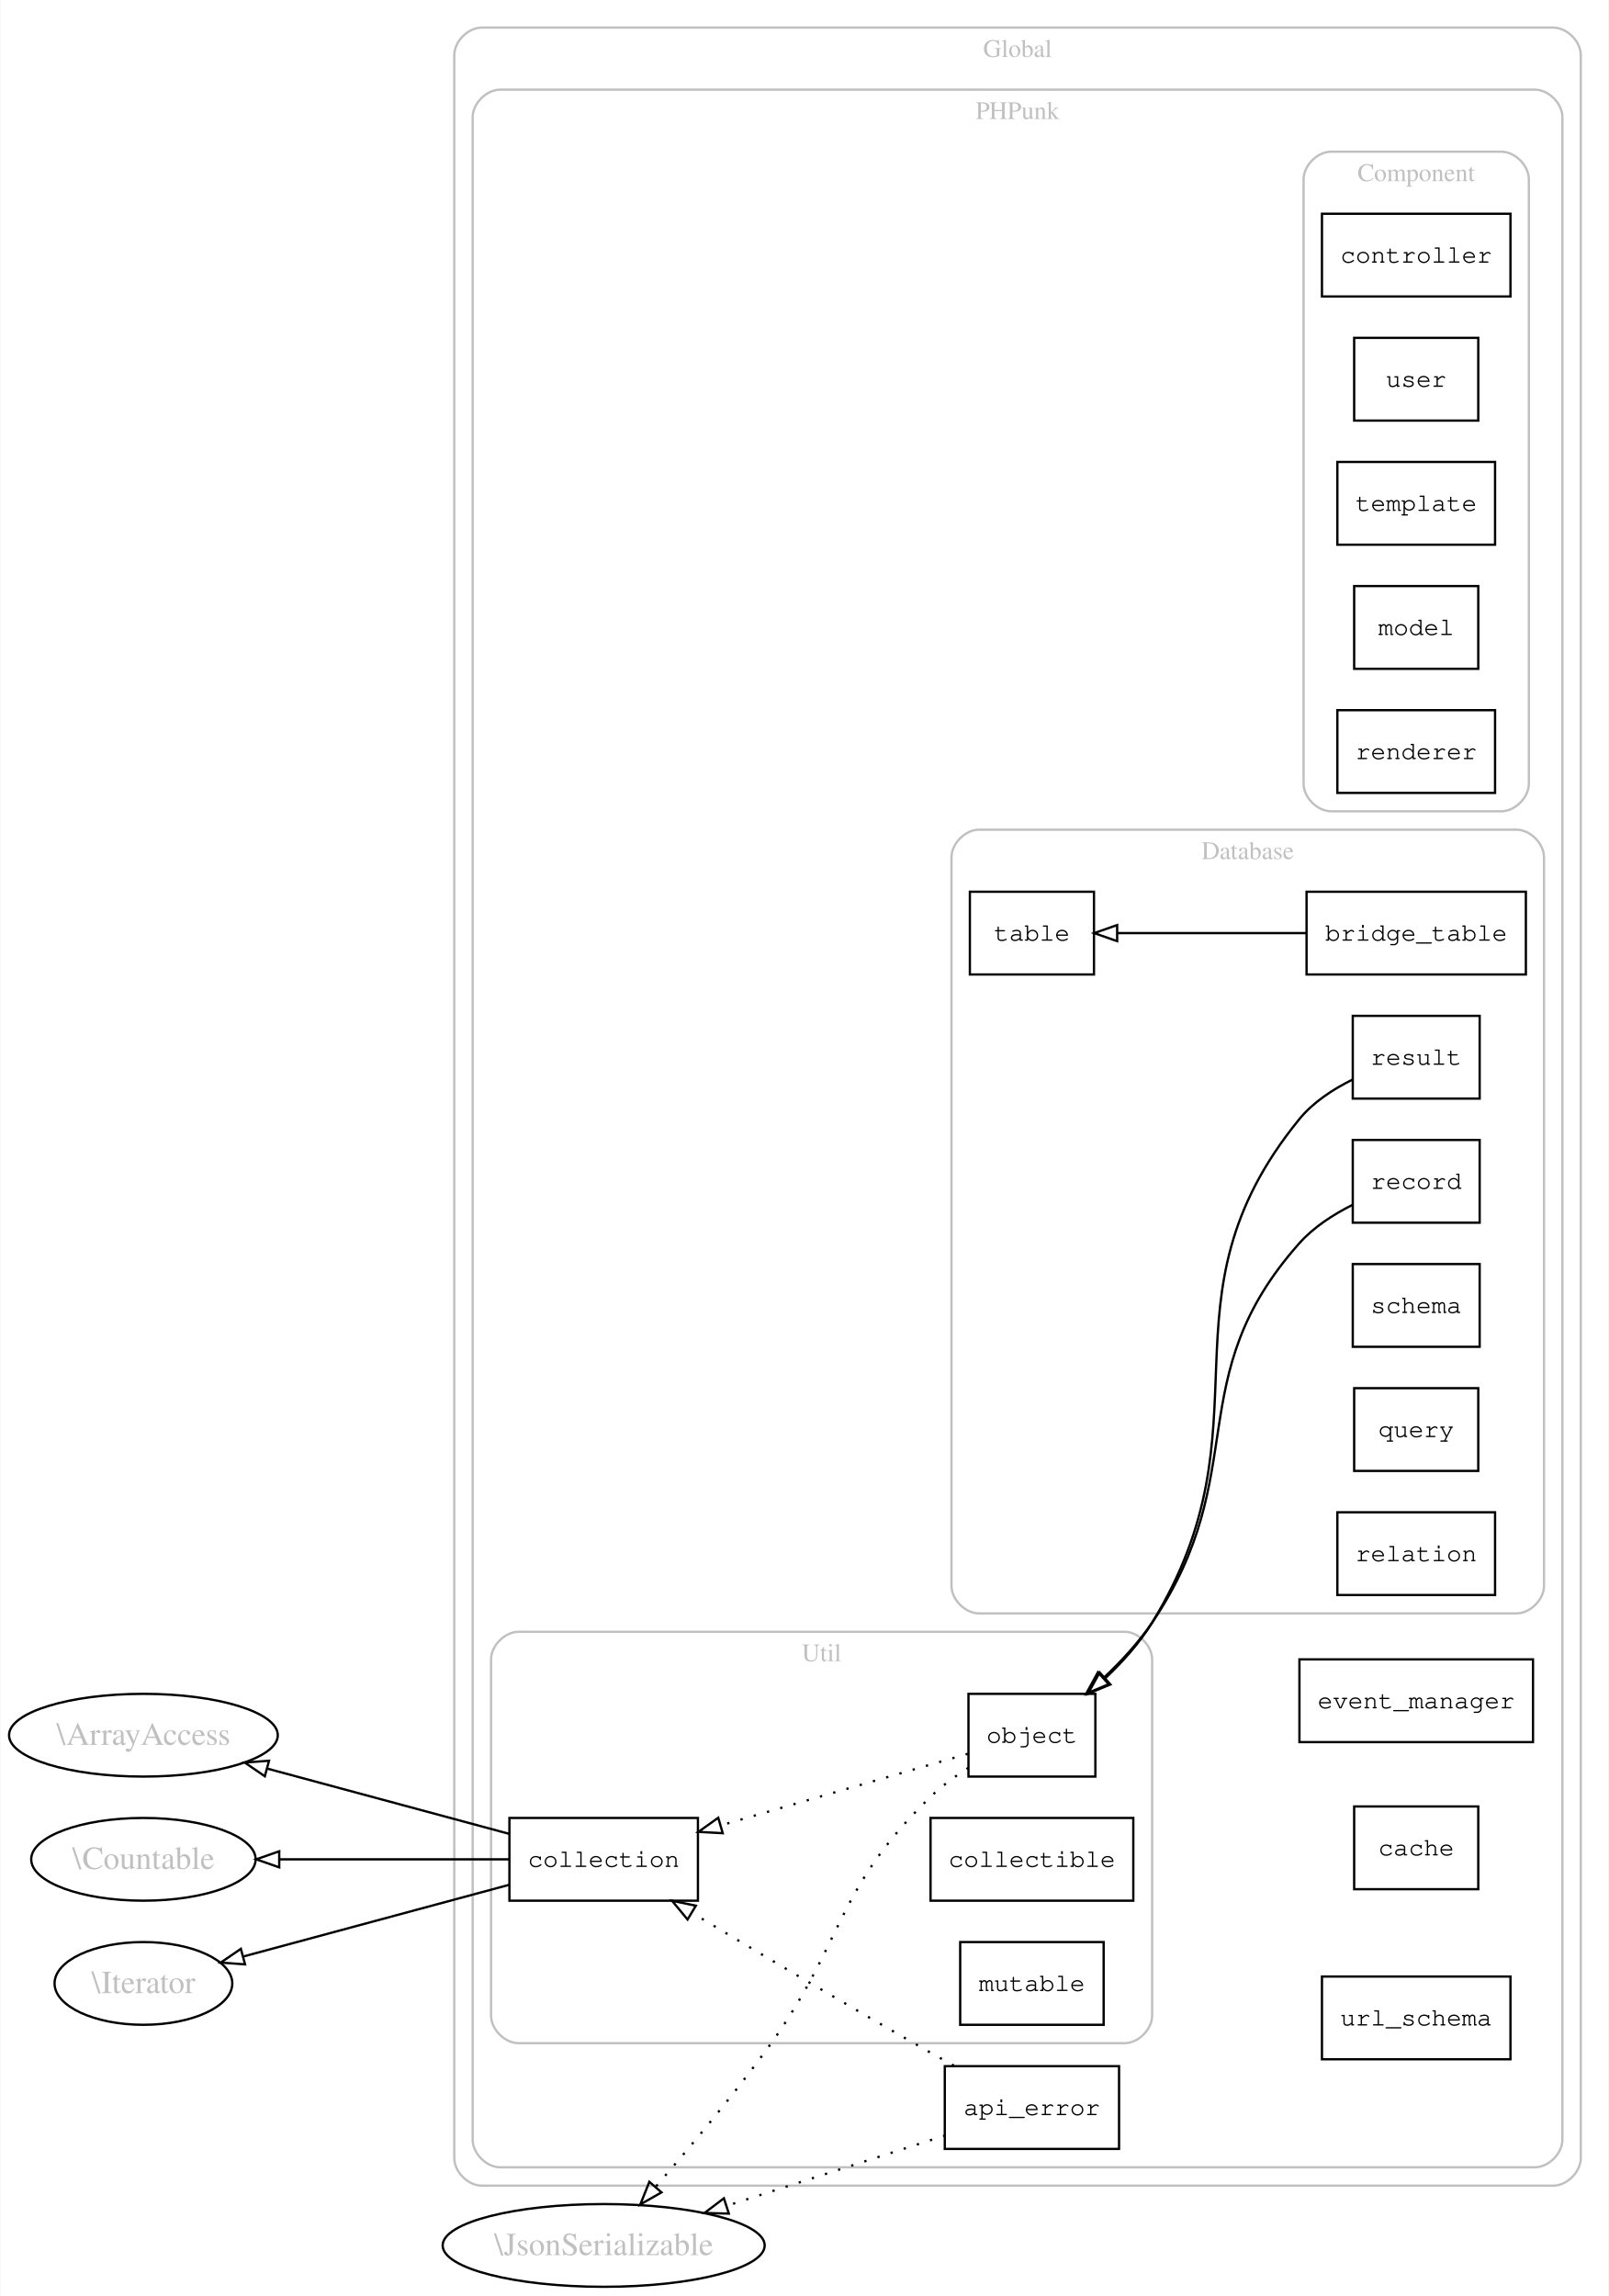
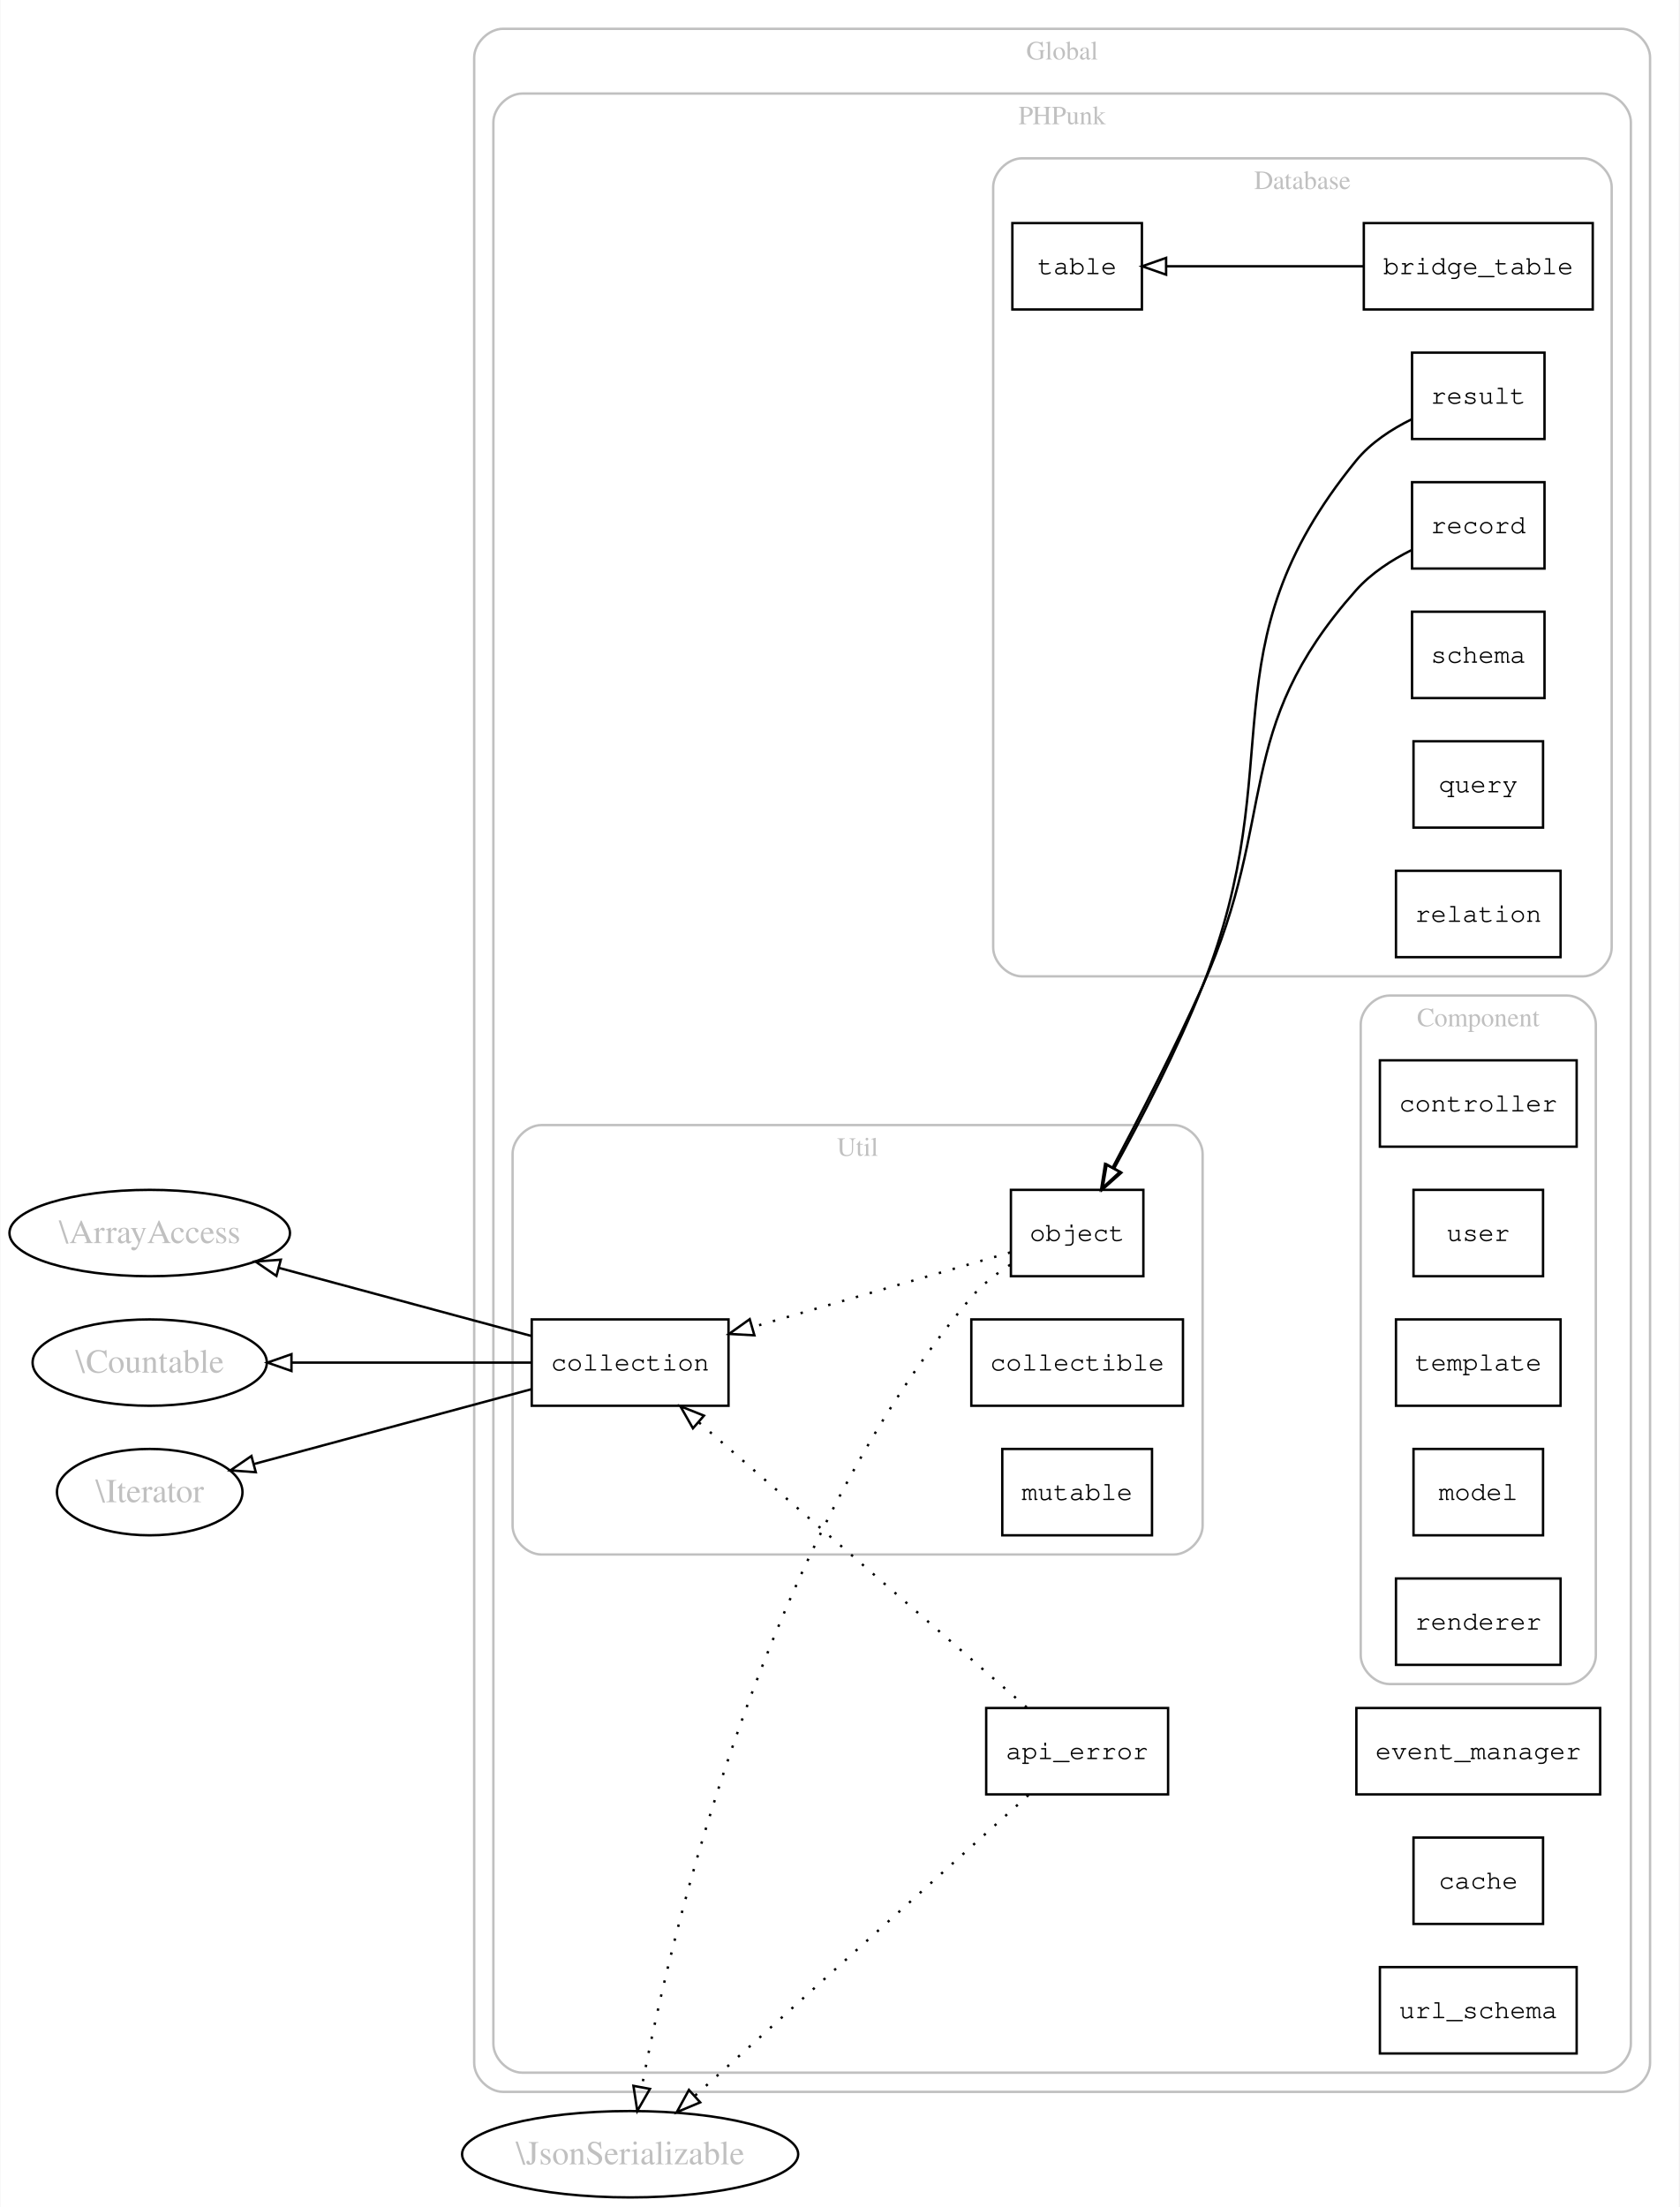
- <svg xmlns="http://www.w3.org/2000/svg" width="700pt" height="999pt" viewBox="0.00 0.00 699.65 999.00">
-   <g id="graph0" class="graph" transform="scale(1 1) rotate(0) translate(4 995)">
-     <polygon fill="#ffffff" stroke="transparent" points="-4,4 -4,-995 695.648,-995 695.648,4 -4,4" />
+ <svg xmlns="http://www.w3.org/2000/svg" width="700pt" height="920pt" viewBox="0.00 0.00 699.65 920.00">
+   <g id="graph0" class="graph" transform="scale(1 1) rotate(0) translate(4 916)">
+     <polygon fill="#ffffff" stroke="transparent" points="-4,4 -4,-916 695.648,-916 695.648,4 -4,4" />
    <g id="clust1" class="cluster">
-       <path fill="none" stroke="#c0c0c0" d="M205.488,-44C205.488,-44 671.648,-44 671.648,-44 677.648,-44 683.648,-50 683.648,-56 683.648,-56 683.648,-971 683.648,-971 683.648,-977 677.648,-983 671.648,-983 671.648,-983 205.488,-983 205.488,-983 199.488,-983 193.488,-977 193.488,-971 193.488,-971 193.488,-56 193.488,-56 193.488,-50 199.488,-44 205.488,-44" />
-       <text text-anchor="middle" x="438.568" y="-970.2" font-family="Times,serif" font-size="11.00" fill="#c0c0c0">Global</text>
+       <path fill="none" stroke="#c0c0c0" d="M205.488,-44C205.488,-44 671.648,-44 671.648,-44 677.648,-44 683.648,-50 683.648,-56 683.648,-56 683.648,-892 683.648,-892 683.648,-898 677.648,-904 671.648,-904 671.648,-904 205.488,-904 205.488,-904 199.488,-904 193.488,-898 193.488,-892 193.488,-892 193.488,-56 193.488,-56 193.488,-50 199.488,-44 205.488,-44" />
+       <text text-anchor="middle" x="438.568" y="-891.2" font-family="Times,serif" font-size="11.00" fill="#c0c0c0">Global</text>
    </g>
    <g id="clust2" class="cluster">
-       <path fill="none" stroke="#c0c0c0" d="M213.488,-52C213.488,-52 663.648,-52 663.648,-52 669.648,-52 675.648,-58 675.648,-64 675.648,-64 675.648,-944 675.648,-944 675.648,-950 669.648,-956 663.648,-956 663.648,-956 213.488,-956 213.488,-956 207.488,-956 201.488,-950 201.488,-944 201.488,-944 201.488,-64 201.488,-64 201.488,-58 207.488,-52 213.488,-52" />
-       <text text-anchor="middle" x="438.568" y="-943.2" font-family="Times,serif" font-size="11.00" fill="#c0c0c0">PHPunk</text>
+       <path fill="none" stroke="#c0c0c0" d="M213.488,-52C213.488,-52 663.648,-52 663.648,-52 669.648,-52 675.648,-58 675.648,-64 675.648,-64 675.648,-865 675.648,-865 675.648,-871 669.648,-877 663.648,-877 663.648,-877 213.488,-877 213.488,-877 207.488,-877 201.488,-871 201.488,-865 201.488,-865 201.488,-64 201.488,-64 201.488,-58 207.488,-52 213.488,-52" />
+       <text text-anchor="middle" x="438.568" y="-864.2" font-family="Times,serif" font-size="11.00" fill="#c0c0c0">PHPunk</text>
+     </g>
+     <g id="clust4" class="cluster">
+       <path fill="none" stroke="#c0c0c0" d="M421.828,-509C421.828,-509 655.648,-509 655.648,-509 661.648,-509 667.648,-515 667.648,-521 667.648,-521 667.648,-838 667.648,-838 667.648,-844 661.648,-850 655.648,-850 655.648,-850 421.828,-850 421.828,-850 415.828,-850 409.828,-844 409.828,-838 409.828,-838 409.828,-521 409.828,-521 409.828,-515 415.828,-509 421.828,-509" />
+       <text text-anchor="middle" x="538.738" y="-837.2" font-family="Times,serif" font-size="11.00" fill="#c0c0c0">Database</text>
+     </g>
+     <g id="clust5" class="cluster">
+       <path fill="none" stroke="#c0c0c0" d="M221.488,-268C221.488,-268 485.134,-268 485.134,-268 491.134,-268 497.134,-274 497.134,-280 497.134,-280 497.134,-435 497.134,-435 497.134,-441 491.134,-447 485.134,-447 485.134,-447 221.488,-447 221.488,-447 215.488,-447 209.488,-441 209.488,-435 209.488,-435 209.488,-280 209.488,-280 209.488,-274 215.488,-268 221.488,-268" />
+       <text text-anchor="middle" x="353.311" y="-434.2" font-family="Times,serif" font-size="11.00" fill="#c0c0c0">Util</text>
    </g>
    <g id="clust3" class="cluster">
-       <path fill="none" stroke="#c0c0c0" d="M575.036,-642C575.036,-642 649.046,-642 649.046,-642 655.046,-642 661.046,-648 661.046,-654 661.046,-654 661.046,-917 661.046,-917 661.046,-923 655.046,-929 649.046,-929 649.046,-929 575.036,-929 575.036,-929 569.036,-929 563.036,-923 563.036,-917 563.036,-917 563.036,-654 563.036,-654 563.036,-648 569.036,-642 575.036,-642" />
-       <text text-anchor="middle" x="612.041" y="-916.2" font-family="Times,serif" font-size="11.00" fill="#c0c0c0">Component</text>
-     </g>
-     <g id="clust4" class="cluster">
-       <path fill="none" stroke="#c0c0c0" d="M421.828,-293C421.828,-293 655.648,-293 655.648,-293 661.648,-293 667.648,-299 667.648,-305 667.648,-305 667.648,-622 667.648,-622 667.648,-628 661.648,-634 655.648,-634 655.648,-634 421.828,-634 421.828,-634 415.828,-634 409.828,-628 409.828,-622 409.828,-622 409.828,-305 409.828,-305 409.828,-299 415.828,-293 421.828,-293" />
-       <text text-anchor="middle" x="538.738" y="-621.2" font-family="Times,serif" font-size="11.00" fill="#c0c0c0">Database</text>
-     </g>
-     <g id="clust5" class="cluster">
-       <path fill="none" stroke="#c0c0c0" d="M221.488,-106C221.488,-106 485.134,-106 485.134,-106 491.134,-106 497.134,-112 497.134,-118 497.134,-118 497.134,-273 497.134,-273 497.134,-279 491.134,-285 485.134,-285 485.134,-285 221.488,-285 221.488,-285 215.488,-285 209.488,-279 209.488,-273 209.488,-273 209.488,-118 209.488,-118 209.488,-112 215.488,-106 221.488,-106" />
-       <text text-anchor="middle" x="353.311" y="-272.2" font-family="Times,serif" font-size="11.00" fill="#c0c0c0">Util</text>
+       <path fill="none" stroke="#c0c0c0" d="M575.036,-214C575.036,-214 649.046,-214 649.046,-214 655.046,-214 661.046,-220 661.046,-226 661.046,-226 661.046,-489 661.046,-489 661.046,-495 655.046,-501 649.046,-501 649.046,-501 575.036,-501 575.036,-501 569.036,-501 563.036,-495 563.036,-489 563.036,-489 563.036,-226 563.036,-226 563.036,-220 569.036,-214 575.036,-214" />
+       <text text-anchor="middle" x="612.041" y="-488.2" font-family="Times,serif" font-size="11.00" fill="#c0c0c0">Component</text>
    </g>
    <g id="node1" class="node">
-       <polygon fill="none" stroke="#000000" points="653.052,-902 571.03,-902 571.03,-866 653.052,-866 653.052,-902" />
-       <text text-anchor="middle" x="612.041" y="-880.7" font-family="Courier,monospace" font-size="11.00" fill="#000000">controller</text>
+       <polygon fill="none" stroke="#000000" points="653.052,-474 571.03,-474 571.03,-438 653.052,-438 653.052,-474" />
+       <text text-anchor="middle" x="612.041" y="-452.7" font-family="Courier,monospace" font-size="11.00" fill="#000000">controller</text>
    </g>
    <g id="node2" class="node">
-       <polygon fill="none" stroke="#000000" points="639.041,-848 585.041,-848 585.041,-812 639.041,-812 639.041,-848" />
-       <text text-anchor="middle" x="612.041" y="-826.7" font-family="Courier,monospace" font-size="11.00" fill="#000000">user</text>
+       <polygon fill="none" stroke="#000000" points="639.041,-420 585.041,-420 585.041,-384 639.041,-384 639.041,-420" />
+       <text text-anchor="middle" x="612.041" y="-398.7" font-family="Courier,monospace" font-size="11.00" fill="#000000">user</text>
    </g>
    <g id="node3" class="node">
-       <polygon fill="none" stroke="#000000" points="646.35,-794 577.732,-794 577.732,-758 646.35,-758 646.35,-794" />
-       <text text-anchor="middle" x="612.041" y="-772.7" font-family="Courier,monospace" font-size="11.00" fill="#000000">template</text>
+       <polygon fill="none" stroke="#000000" points="646.35,-366 577.732,-366 577.732,-330 646.35,-330 646.35,-366" />
+       <text text-anchor="middle" x="612.041" y="-344.7" font-family="Courier,monospace" font-size="11.00" fill="#000000">template</text>
    </g>
    <g id="node4" class="node">
-       <polygon fill="none" stroke="#000000" points="639.041,-740 585.041,-740 585.041,-704 639.041,-704 639.041,-740" />
-       <text text-anchor="middle" x="612.041" y="-718.7" font-family="Courier,monospace" font-size="11.00" fill="#000000">model</text>
+       <polygon fill="none" stroke="#000000" points="639.041,-312 585.041,-312 585.041,-276 639.041,-276 639.041,-312" />
+       <text text-anchor="middle" x="612.041" y="-290.7" font-family="Courier,monospace" font-size="11.00" fill="#000000">model</text>
    </g>
    <g id="node5" class="node">
-       <polygon fill="none" stroke="#000000" points="646.35,-686 577.732,-686 577.732,-650 646.35,-650 646.35,-686" />
-       <text text-anchor="middle" x="612.041" y="-664.7" font-family="Courier,monospace" font-size="11.00" fill="#000000">renderer</text>
+       <polygon fill="none" stroke="#000000" points="646.35,-258 577.732,-258 577.732,-222 646.35,-222 646.35,-258" />
+       <text text-anchor="middle" x="612.041" y="-236.7" font-family="Courier,monospace" font-size="11.00" fill="#000000">renderer</text>
    </g>
    <g id="node6" class="node">
-       <polygon fill="none" stroke="#000000" points="659.754,-607 564.328,-607 564.328,-571 659.754,-571 659.754,-607" />
-       <text text-anchor="middle" x="612.041" y="-585.7" font-family="Courier,monospace" font-size="11.00" fill="#000000">bridge_table</text>
+       <polygon fill="none" stroke="#000000" points="659.754,-823 564.328,-823 564.328,-787 659.754,-787 659.754,-823" />
+       <text text-anchor="middle" x="612.041" y="-801.7" font-family="Courier,monospace" font-size="11.00" fill="#000000">bridge_table</text>
    </g>
    <g id="node12" class="node">
-       <polygon fill="none" stroke="#000000" points="471.828,-607 417.828,-607 417.828,-571 471.828,-571 471.828,-607" />
-       <text text-anchor="middle" x="444.828" y="-585.7" font-family="Courier,monospace" font-size="11.00" fill="#000000">table</text>
+       <polygon fill="none" stroke="#000000" points="471.828,-823 417.828,-823 417.828,-787 471.828,-787 471.828,-823" />
+       <text text-anchor="middle" x="444.828" y="-801.7" font-family="Courier,monospace" font-size="11.00" fill="#000000">table</text>
    </g>
    <g id="edge1" class="edge">
-       <path fill="none" stroke="#000000" d="M564.125,-589C538.064,-589 506.308,-589 482.114,-589" />
-       <polygon fill="none" stroke="#000000" points="481.913,-585.5 471.913,-589 481.913,-592.5 481.913,-585.5" />
+       <path fill="none" stroke="#000000" d="M564.125,-805C538.064,-805 506.308,-805 482.114,-805" />
+       <polygon fill="none" stroke="#000000" points="481.913,-801.5 471.913,-805 481.913,-808.5 481.913,-801.5" />
    </g>
    <g id="node7" class="node">
-       <polygon fill="none" stroke="#000000" points="639.649,-553 584.433,-553 584.433,-517 639.649,-517 639.649,-553" />
-       <text text-anchor="middle" x="612.041" y="-531.7" font-family="Courier,monospace" font-size="11.00" fill="#000000">result</text>
+       <polygon fill="none" stroke="#000000" points="639.649,-769 584.433,-769 584.433,-733 639.649,-733 639.649,-769" />
+       <text text-anchor="middle" x="612.041" y="-747.7" font-family="Courier,monospace" font-size="11.00" fill="#000000">result</text>
    </g>
    <g id="node13" class="node">
-       <polygon fill="none" stroke="#000000" points="472.436,-258 417.22,-258 417.22,-222 472.436,-222 472.436,-258" />
-       <text text-anchor="middle" x="444.828" y="-236.7" font-family="Courier,monospace" font-size="11.00" fill="#000000">object</text>
+       <polygon fill="none" stroke="#000000" points="472.436,-420 417.22,-420 417.22,-384 472.436,-384 472.436,-420" />
+       <text text-anchor="middle" x="444.828" y="-398.7" font-family="Courier,monospace" font-size="11.00" fill="#000000">object</text>
    </g>
    <g id="edge2" class="edge">
-       <path fill="none" stroke="#000000" d="M584.351,-525.268C575.876,-521.103 567.201,-515.445 561.134,-508 497.078,-429.389 550.238,-375.388 497.134,-289 491.709,-280.175 484.281,-271.908 476.727,-264.769" />
-       <polygon fill="none" stroke="#000000" points="478.983,-262.092 469.199,-258.027 474.313,-267.306 478.983,-262.092" />
+       <path fill="none" stroke="#000000" d="M584.351,-741.268C575.876,-737.103 567.201,-731.445 561.134,-724 497.078,-645.389 534.474,-599.279 497.134,-505 486.567,-478.32 471.472,-449.287 460.212,-428.866" />
+       <polygon fill="none" stroke="#000000" points="463.266,-427.157 455.338,-420.129 457.153,-430.567 463.266,-427.157" />
    </g>
    <g id="node8" class="node">
-       <polygon fill="none" stroke="#000000" points="639.649,-499 584.433,-499 584.433,-463 639.649,-463 639.649,-499" />
-       <text text-anchor="middle" x="612.041" y="-477.7" font-family="Courier,monospace" font-size="11.00" fill="#000000">record</text>
+       <polygon fill="none" stroke="#000000" points="639.649,-715 584.433,-715 584.433,-679 639.649,-679 639.649,-715" />
+       <text text-anchor="middle" x="612.041" y="-693.7" font-family="Courier,monospace" font-size="11.00" fill="#000000">record</text>
    </g>
    <g id="edge3" class="edge">
-       <path fill="none" stroke="#000000" d="M584.189,-470.692C575.904,-466.536 567.381,-461.029 561.134,-454 508.881,-395.208 541.158,-354.183 497.134,-289 491.284,-280.338 483.642,-272.085 476.013,-264.905" />
-       <polygon fill="none" stroke="#000000" points="478.231,-262.193 468.455,-258.107 473.55,-267.397 478.231,-262.193" />
+       <path fill="none" stroke="#000000" d="M584.189,-686.692C575.904,-682.536 567.381,-677.029 561.134,-670 508.881,-611.208 529.203,-576.822 497.134,-505 485.487,-478.915 470.607,-449.97 459.698,-429.423" />
+       <polygon fill="none" stroke="#000000" points="462.643,-427.507 454.843,-420.338 456.469,-430.807 462.643,-427.507" />
    </g>
    <g id="node9" class="node">
-       <polygon fill="none" stroke="#000000" points="639.649,-445 584.433,-445 584.433,-409 639.649,-409 639.649,-445" />
-       <text text-anchor="middle" x="612.041" y="-423.7" font-family="Courier,monospace" font-size="11.00" fill="#000000">schema</text>
+       <polygon fill="none" stroke="#000000" points="639.649,-661 584.433,-661 584.433,-625 639.649,-625 639.649,-661" />
+       <text text-anchor="middle" x="612.041" y="-639.7" font-family="Courier,monospace" font-size="11.00" fill="#000000">schema</text>
    </g>
    <g id="node10" class="node">
-       <polygon fill="none" stroke="#000000" points="639.041,-391 585.041,-391 585.041,-355 639.041,-355 639.041,-391" />
-       <text text-anchor="middle" x="612.041" y="-369.7" font-family="Courier,monospace" font-size="11.00" fill="#000000">query</text>
+       <polygon fill="none" stroke="#000000" points="639.041,-607 585.041,-607 585.041,-571 639.041,-571 639.041,-607" />
+       <text text-anchor="middle" x="612.041" y="-585.7" font-family="Courier,monospace" font-size="11.00" fill="#000000">query</text>
    </g>
    <g id="node11" class="node">
-       <polygon fill="none" stroke="#000000" points="646.35,-337 577.732,-337 577.732,-301 646.35,-301 646.35,-337" />
-       <text text-anchor="middle" x="612.041" y="-315.7" font-family="Courier,monospace" font-size="11.00" fill="#000000">relation</text>
+       <polygon fill="none" stroke="#000000" points="646.35,-553 577.732,-553 577.732,-517 646.35,-517 646.35,-553" />
+       <text text-anchor="middle" x="612.041" y="-531.7" font-family="Courier,monospace" font-size="11.00" fill="#000000">relation</text>
    </g>
    <g id="node14" class="node">
-       <polygon fill="none" stroke="#000000" points="299.504,-204 217.482,-204 217.482,-168 299.504,-168 299.504,-204" />
-       <text text-anchor="middle" x="258.493" y="-182.7" font-family="Courier,monospace" font-size="11.00" fill="#000000">collection</text>
+       <polygon fill="none" stroke="#000000" points="299.504,-366 217.482,-366 217.482,-330 299.504,-330 299.504,-366" />
+       <text text-anchor="middle" x="258.493" y="-344.7" font-family="Courier,monospace" font-size="11.00" fill="#000000">collection</text>
    </g>
    <g id="edge6" class="edge">
-       <path fill="none" stroke="#000000" stroke-dasharray="1,5" d="M416.932,-231.916C388.656,-223.721 344.261,-210.856 309.65,-200.825" />
-       <polygon fill="none" stroke="#000000" points="310.291,-197.367 299.711,-197.945 308.342,-204.09 310.291,-197.367" />
+       <path fill="none" stroke="#000000" stroke-dasharray="1,5" d="M416.932,-393.916C388.656,-385.721 344.261,-372.856 309.65,-362.825" />
+       <polygon fill="none" stroke="#000000" points="310.291,-359.367 299.711,-359.945 308.342,-366.09 310.291,-359.367" />
    </g>
    <g id="node21" class="node">
      <ellipse fill="none" stroke="#000000" cx="258.493" cy="-18" rx="70.058" ry="18" />
      <text text-anchor="middle" x="258.493" y="-13.8" font-family="Times,serif" font-size="14.00" fill="#c0c0c0">\JsonSerializable</text>
    </g>
    <g id="edge7" class="edge">
-       <path fill="none" stroke="#000000" stroke-dasharray="1,5" d="M417.198,-225.804C411.329,-222.091 405.431,-217.772 400.522,-213 358.362,-172.009 363.411,-149.334 328.522,-102 313.517,-81.642 295.167,-59.728 281.016,-43.388" />
-       <polygon fill="none" stroke="#000000" points="283.65,-41.083 274.44,-35.846 278.374,-45.683 283.65,-41.083" />
+       <path fill="none" stroke="#000000" stroke-dasharray="1,5" d="M416.928,-388.779C410.938,-384.973 405.054,-380.369 400.522,-375 313.913,-272.396 275.693,-110.424 263.313,-45.884" />
+       <polygon fill="none" stroke="#000000" points="266.752,-45.23 261.482,-36.038 259.87,-46.51 266.752,-45.23" />
    </g>
    <g id="node22" class="node">
-       <ellipse fill="none" stroke="#000000" cx="58.232" cy="-240" rx="58.465" ry="18" />
-       <text text-anchor="middle" x="58.232" y="-235.8" font-family="Times,serif" font-size="14.00" fill="#c0c0c0">\ArrayAccess</text>
+       <ellipse fill="none" stroke="#000000" cx="58.232" cy="-402" rx="58.465" ry="18" />
+       <text text-anchor="middle" x="58.232" y="-397.8" font-family="Times,serif" font-size="14.00" fill="#c0c0c0">\ArrayAccess</text>
    </g>
    <g id="edge8" class="edge">
-       <path fill="none" stroke="#000000" d="M217.484,-197.058C187.099,-205.251 145.397,-216.496 112.29,-225.423" />
-       <polygon fill="none" stroke="#000000" points="111.057,-222.131 102.313,-228.114 112.879,-228.889 111.057,-222.131" />
+       <path fill="none" stroke="#000000" d="M217.484,-359.058C187.099,-367.251 145.397,-378.496 112.29,-387.423" />
+       <polygon fill="none" stroke="#000000" points="111.057,-384.131 102.313,-390.114 112.879,-390.889 111.057,-384.131" />
    </g>
    <g id="node23" class="node">
-       <ellipse fill="none" stroke="#000000" cx="58.232" cy="-186" rx="48.827" ry="18" />
-       <text text-anchor="middle" x="58.232" y="-181.8" font-family="Times,serif" font-size="14.00" fill="#c0c0c0">\Countable</text>
+       <ellipse fill="none" stroke="#000000" cx="58.232" cy="-348" rx="48.827" ry="18" />
+       <text text-anchor="middle" x="58.232" y="-343.8" font-family="Times,serif" font-size="14.00" fill="#c0c0c0">\Countable</text>
    </g>
    <g id="edge9" class="edge">
-       <path fill="none" stroke="#000000" d="M217.484,-186C188.675,-186 149.694,-186 117.51,-186" />
-       <polygon fill="none" stroke="#000000" points="117.321,-182.5 107.32,-186 117.32,-189.5 117.321,-182.5" />
+       <path fill="none" stroke="#000000" d="M217.484,-348C188.675,-348 149.694,-348 117.51,-348" />
+       <polygon fill="none" stroke="#000000" points="117.321,-344.5 107.32,-348 117.32,-351.5 117.321,-344.5" />
    </g>
    <g id="node24" class="node">
-       <ellipse fill="none" stroke="#000000" cx="58.232" cy="-132" rx="38.669" ry="18" />
-       <text text-anchor="middle" x="58.232" y="-127.8" font-family="Times,serif" font-size="14.00" fill="#c0c0c0">\Iterator</text>
+       <ellipse fill="none" stroke="#000000" cx="58.232" cy="-294" rx="38.669" ry="18" />
+       <text text-anchor="middle" x="58.232" y="-289.8" font-family="Times,serif" font-size="14.00" fill="#c0c0c0">\Iterator</text>
    </g>
    <g id="edge10" class="edge">
-       <path fill="none" stroke="#000000" d="M217.484,-174.942C183.739,-165.843 136.037,-152.98 101.65,-143.708" />
-       <polygon fill="none" stroke="#000000" points="102.448,-140.298 91.882,-141.074 100.626,-147.056 102.448,-140.298" />
+       <path fill="none" stroke="#000000" d="M217.484,-336.942C183.739,-327.843 136.037,-314.98 101.65,-305.707" />
+       <polygon fill="none" stroke="#000000" points="102.448,-302.298 91.882,-303.074 100.626,-309.057 102.448,-302.298" />
    </g>
    <g id="node15" class="node">
-       <polygon fill="none" stroke="#000000" points="488.941,-204 400.716,-204 400.716,-168 488.941,-168 488.941,-204" />
-       <text text-anchor="middle" x="444.828" y="-182.7" font-family="Courier,monospace" font-size="11.00" fill="#000000">collectible</text>
+       <polygon fill="none" stroke="#000000" points="488.941,-366 400.716,-366 400.716,-330 488.941,-330 488.941,-366" />
+       <text text-anchor="middle" x="444.828" y="-344.7" font-family="Courier,monospace" font-size="11.00" fill="#000000">collectible</text>
    </g>
    <g id="node16" class="node">
-       <polygon fill="none" stroke="#000000" points="476.036,-150 413.62,-150 413.62,-114 476.036,-114 476.036,-150" />
-       <text text-anchor="middle" x="444.828" y="-128.7" font-family="Courier,monospace" font-size="11.00" fill="#000000">mutable</text>
+       <polygon fill="none" stroke="#000000" points="476.036,-312 413.62,-312 413.62,-276 476.036,-276 476.036,-312" />
+       <text text-anchor="middle" x="444.828" y="-290.7" font-family="Courier,monospace" font-size="11.00" fill="#000000">mutable</text>
    </g>
    <g id="node17" class="node">
-       <polygon fill="none" stroke="#000000" points="662.855,-273 561.227,-273 561.227,-237 662.855,-237 662.855,-273" />
-       <text text-anchor="middle" x="612.041" y="-251.7" font-family="Courier,monospace" font-size="11.00" fill="#000000">event_manager</text>
+       <polygon fill="none" stroke="#000000" points="662.855,-204 561.227,-204 561.227,-168 662.855,-168 662.855,-204" />
+       <text text-anchor="middle" x="612.041" y="-182.7" font-family="Courier,monospace" font-size="11.00" fill="#000000">event_manager</text>
    </g>
    <g id="node18" class="node">
-       <polygon fill="none" stroke="#000000" points="482.739,-96 406.917,-96 406.917,-60 482.739,-60 482.739,-96" />
-       <text text-anchor="middle" x="444.828" y="-74.7" font-family="Courier,monospace" font-size="11.00" fill="#000000">api_error</text>
+       <polygon fill="none" stroke="#000000" points="482.739,-204 406.917,-204 406.917,-168 482.739,-168 482.739,-204" />
+       <text text-anchor="middle" x="444.828" y="-182.7" font-family="Courier,monospace" font-size="11.00" fill="#000000">api_error</text>
    </g>
    <g id="edge4" class="edge">
-       <path fill="none" stroke="#000000" stroke-dasharray="1,5" d="M410.89,-96.215C407.378,-98.15 403.872,-100.103 400.522,-102 365.207,-121.999 325.483,-145.587 297.045,-162.668" />
-       <polygon fill="none" stroke="#000000" points="294.992,-159.819 288.228,-167.973 298.601,-165.817 294.992,-159.819" />
+       <path fill="none" stroke="#000000" stroke-dasharray="1,5" d="M423.815,-204.269C390.316,-233.393 324.749,-290.397 287.033,-323.187" />
+       <polygon fill="none" stroke="#000000" points="284.679,-320.596 279.429,-329.798 289.272,-325.878 284.679,-320.596" />
    </g>
    <g id="edge5" class="edge">
-       <path fill="none" stroke="#000000" stroke-dasharray="1,5" d="M407.12,-65.858C379.772,-57.052 342.401,-45.018 311.974,-35.221" />
-       <polygon fill="none" stroke="#000000" points="312.952,-31.859 302.361,-32.125 310.807,-38.522 312.952,-31.859" />
+       <path fill="none" stroke="#000000" stroke-dasharray="1,5" d="M424.532,-167.701C390.805,-137.293 323.205,-76.344 285.493,-42.343" />
+       <polygon fill="none" stroke="#000000" points="287.693,-39.614 277.923,-35.518 283.006,-44.813 287.693,-39.614" />
    </g>
    <g id="node19" class="node">
-       <polygon fill="none" stroke="#000000" points="639.041,-209 585.041,-209 585.041,-173 639.041,-173 639.041,-209" />
-       <text text-anchor="middle" x="612.041" y="-187.7" font-family="Courier,monospace" font-size="11.00" fill="#000000">cache</text>
+       <polygon fill="none" stroke="#000000" points="639.041,-150 585.041,-150 585.041,-114 639.041,-114 639.041,-150" />
+       <text text-anchor="middle" x="612.041" y="-128.7" font-family="Courier,monospace" font-size="11.00" fill="#000000">cache</text>
    </g>
    <g id="node20" class="node">
-       <polygon fill="none" stroke="#000000" points="653.052,-135 571.03,-135 571.03,-99 653.052,-99 653.052,-135" />
-       <text text-anchor="middle" x="612.041" y="-113.7" font-family="Courier,monospace" font-size="11.00" fill="#000000">url_schema</text>
+       <polygon fill="none" stroke="#000000" points="653.052,-96 571.03,-96 571.03,-60 653.052,-60 653.052,-96" />
+       <text text-anchor="middle" x="612.041" y="-74.7" font-family="Courier,monospace" font-size="11.00" fill="#000000">url_schema</text>
    </g>
  </g>
</svg>
